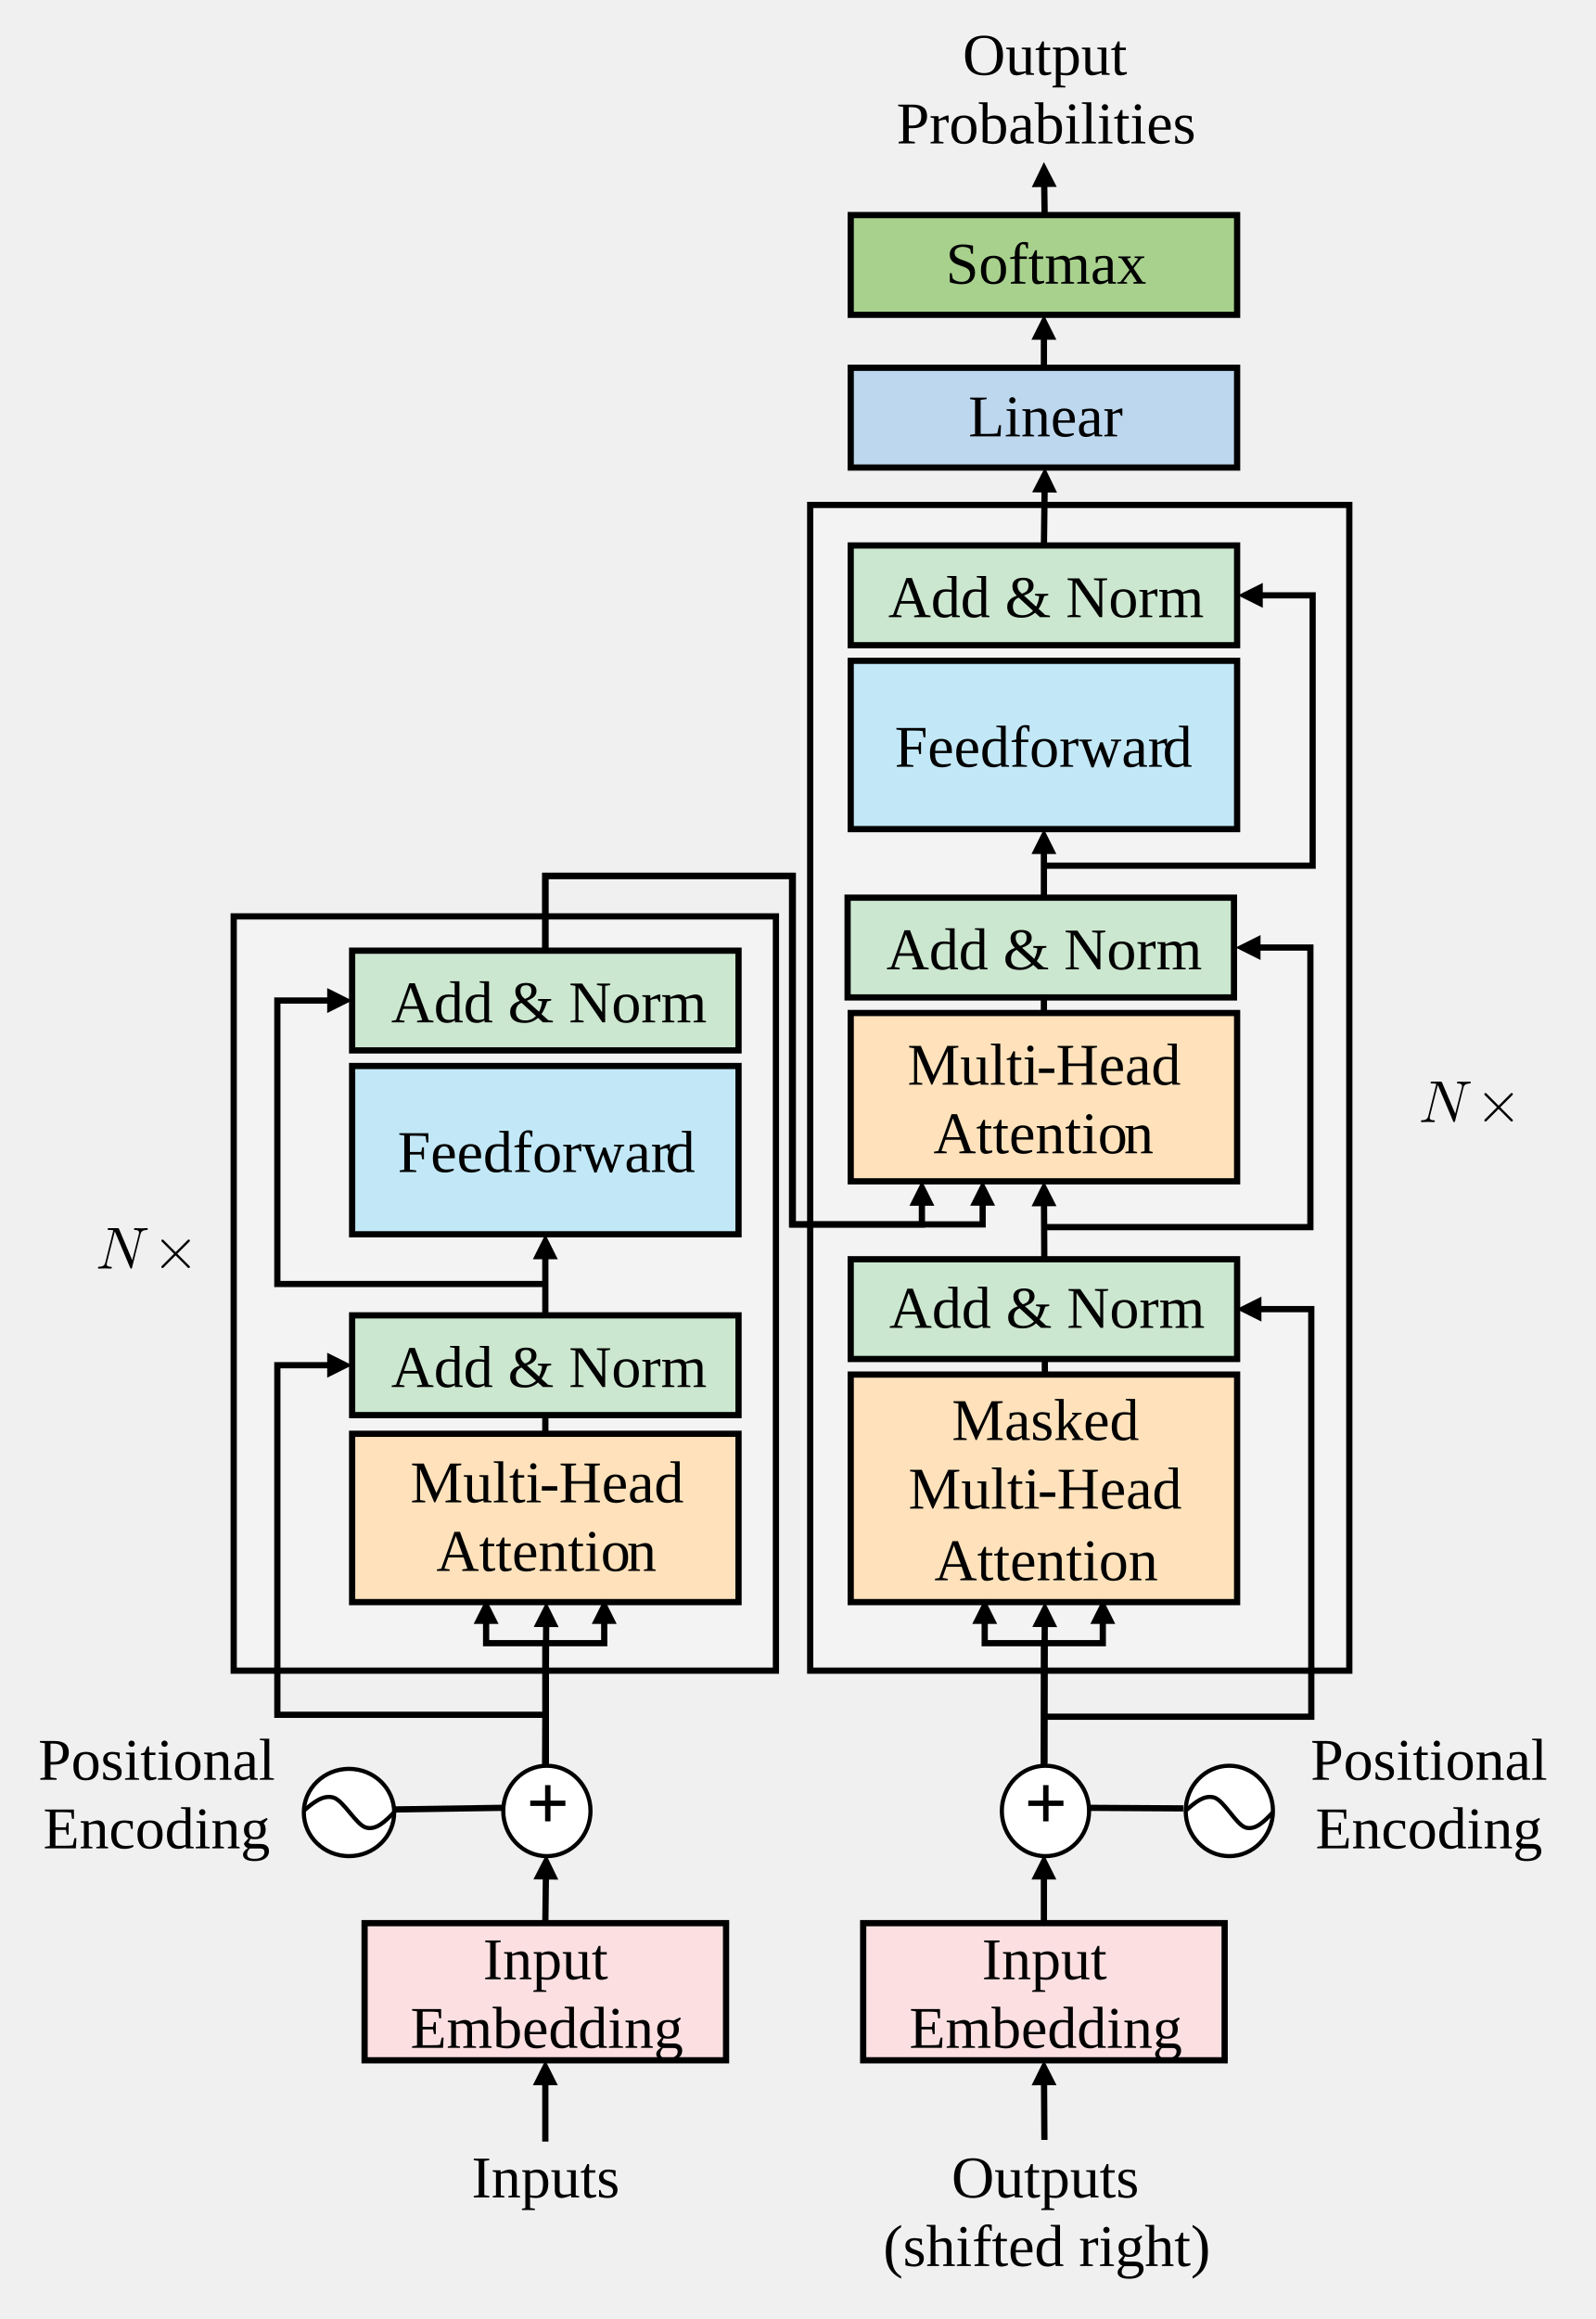
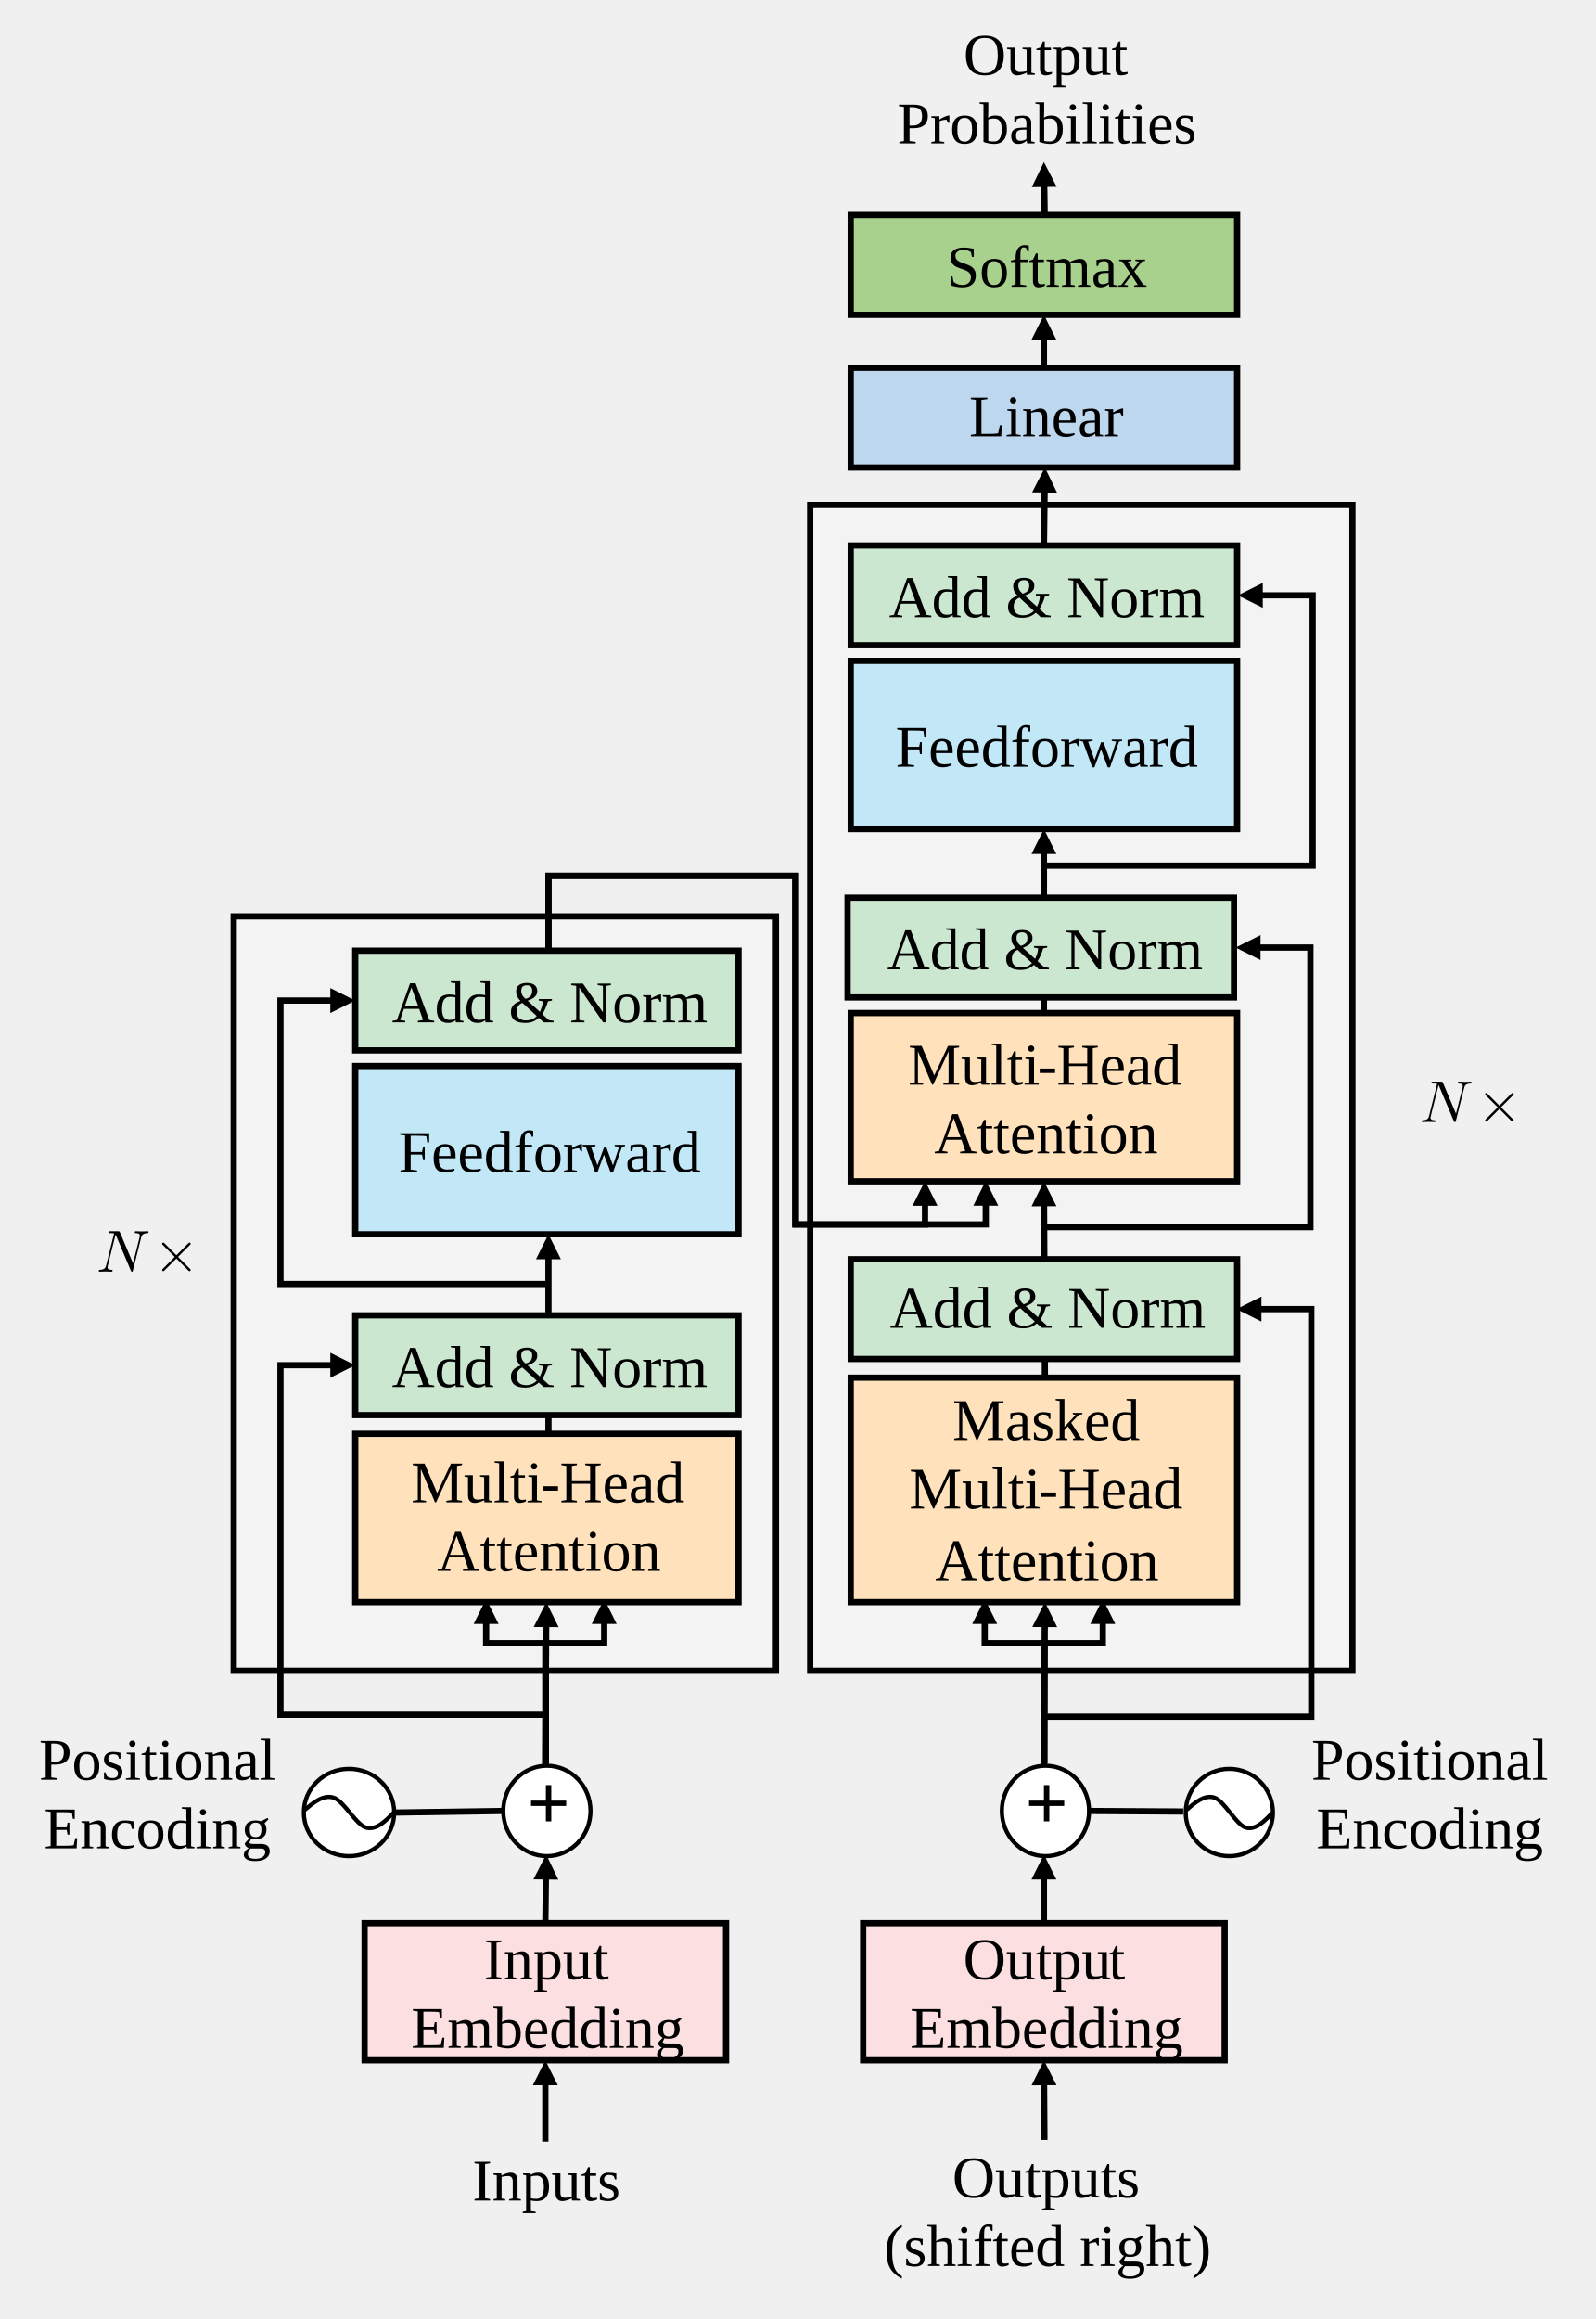
<svg xmlns="http://www.w3.org/2000/svg" width="512" height="744" overflow="hidden">
-   <g transform="translate(-41 124)">
-     <rect x="116" y="170" width="174" height="242" stroke="#000000" stroke-width="2" stroke-miterlimit="8" fill="#F3F3F4" />
-     <rect x="154" y="336" width="124" height="54" stroke="#000000" stroke-width="2" stroke-miterlimit="8" fill="#FFE2BB" />
-     <text font-family="Times New Roman,Times New Roman_MSFontService,sans-serif" font-weight="400" font-size="19" transform="translate(172.681 358)">Multi</text>
-     <text font-family="Times New Roman,Times New Roman_MSFontService,sans-serif" font-weight="400" font-size="19" transform="translate(214.181 358)">-</text>
-     <text font-family="Times New Roman,Times New Roman_MSFontService,sans-serif" font-weight="400" font-size="19" transform="translate(220.348 358)">Head</text>
-     <text font-family="Times New Roman,Times New Roman_MSFontService,sans-serif" font-weight="400" font-size="19" transform="translate(181.015 380)">Attentio</text>
-     <text font-family="Times New Roman,Times New Roman_MSFontService,sans-serif" font-weight="400" font-size="19" transform="translate(242.181 380)">n</text>
-     <rect x="154" y="218" width="124" height="54" stroke="#000000" stroke-width="2" stroke-miterlimit="8" fill="#C2E8F7" />
-     <text font-family="Times New Roman,Times New Roman_MSFontService,sans-serif" font-weight="400" font-size="19" transform="translate(168.598 252)">Feedforwar</text>
-     <text font-family="Times New Roman,Times New Roman_MSFontService,sans-serif" font-weight="400" font-size="19" transform="translate(254.598 252)">d</text>
-     <path d="M1-1.65742e-06 1 56.677-1 56.677-1 1.65742e-06ZM4 55.344 0 63.344-4 55.344Z" transform="matrix(1 0 0 -1 216 335.344)" />
-     <rect x="158" y="493" width="116" height="44" stroke="#000000" stroke-width="2" stroke-miterlimit="8" fill="#FCE0E1" />
-     <text font-family="Times New Roman,Times New Roman_MSFontService,sans-serif" font-weight="400" font-size="19" transform="translate(196.018 511)">Input</text>
-     <text font-family="Times New Roman,Times New Roman_MSFontService,sans-serif" font-weight="400" font-size="19" transform="translate(172.685 533)">Embedding</text>
-     <text font-family="Cambria Math,Cambria Math_MSFontService,sans-serif" font-weight="400" font-size="19" transform="translate(71.6978 283)">𝑁</text>
-     <text font-family="Cambria Math,Cambria Math_MSFontService,sans-serif" font-weight="400" font-size="19" transform="translate(89.9645 283)">×</text>
-     <rect x="154" y="181" width="124" height="32" stroke="#000000" stroke-width="2" stroke-miterlimit="8" fill="#CCE7CF" />
-     <text font-family="Times New Roman,Times New Roman_MSFontService,sans-serif" font-weight="400" font-size="19" transform="translate(166.515 204)">Add &amp; Norm</text>
-     <rect x="154" y="298" width="124" height="32" stroke="#000000" stroke-width="2" stroke-miterlimit="8" fill="#CCE7CF" />
-     <text font-family="Times New Roman,Times New Roman_MSFontService,sans-serif" font-weight="400" font-size="19" transform="translate(166.515 321)">Add &amp; Norm</text>
-     <path d="M202.5 457C202.5 448.992 208.768 442.5 216.5 442.5 224.232 442.5 230.5 448.992 230.5 457 230.5 465.008 224.232 471.5 216.5 471.5 208.768 471.5 202.5 465.008 202.5 457Z" stroke="#000000" stroke-width="1.333" stroke-miterlimit="8" fill="#FFFFFF" fill-rule="evenodd" />
-     <text font-family="Calibri,Calibri_MSFontService,sans-serif" font-weight="400" font-size="24" transform="translate(209.953 463)">+</text>
-     <path d="M138.5 457.5C138.5 449.768 144.992 443.5 153 443.5 161.008 443.5 167.5 449.768 167.5 457.5 167.5 465.232 161.008 471.5 153 471.5 144.992 471.5 138.5 465.232 138.5 457.5Z" stroke="#000000" stroke-width="1.333" stroke-miterlimit="8" fill="#FFFFFF" fill-rule="evenodd" />
-     <path d="M138.5 456.907C141.536 454.342 144.573 451.777 147.919 452.688 151.265 453.598 155.313 461.583 158.577 462.369 161.84 463.155 164.67 460.279 167.5 457.404" stroke="#000000" stroke-width="1.333" stroke-miterlimit="8" fill="none" fill-rule="evenodd" />
-     <path d="M0 0 35.204 0.525" stroke="#000000" stroke-width="2" stroke-miterlimit="8" fill="none" fill-rule="evenodd" transform="matrix(1 0 0 -1 167 456.525)" />
-     <text font-family="Times New Roman,Times New Roman_MSFontService,sans-serif" font-weight="400" font-size="19" transform="translate(53.2667 447)">Positional</text>
-     <text font-family="Times New Roman,Times New Roman_MSFontService,sans-serif" font-weight="400" font-size="19" transform="translate(54.8534 469)">Encoding</text>
-     <path d="M1-0.006 1.272 45.696-0.728 45.708-1 0.006ZM4.264 44.344 0.311 52.368-3.736 44.392Z" transform="matrix(1 0 0 -1 216 442.368)" />
-     <path d="M0-1 39.676-1 39.676 19.177 38.676 18.177 46.186 18.177 46.186 20.177 37.676 20.177 37.676 0 38.676 1 0 1ZM44.852 15.177 52.852 19.177 44.852 23.177Z" transform="matrix(-1.83697e-16 -1 -1 1.83697e-16 216.177 441.852)" />
-     <path d="M215 441.853 215 402.176 234.898 402.176 233.898 403.176 233.898 395.667 235.898 395.667 235.898 404.176 216 404.176 217 403.176 217 441.853ZM230.898 397 234.898 389 238.898 397Z" />
-     <path d="M215.883 427.158 129 427.158 129 313 147.333 313 147.333 315 130 315 131 314 131 426.158 130 425.158 215.883 425.158ZM146 310 154 314 146 318Z" />
-     <path d="M215.645 288.939 129 288.939 129 196 147.333 196 147.333 198 130 198 131 197 131 287.939 130 286.939 215.645 286.939ZM146 193 154 197 146 201Z" />
-     <rect x="301" y="38" width="173" height="374" stroke="#000000" stroke-width="2" stroke-miterlimit="8" fill="#F3F3F4" />
-     <rect x="314" y="317" width="124" height="73" stroke="#000000" stroke-width="2" stroke-miterlimit="8" fill="#FFE2BB" />
-     <text font-family="Times New Roman,Times New Roman_MSFontService,sans-serif" font-weight="400" font-size="19" transform="translate(346.428 338)">Masked</text>
-     <text font-family="Times New Roman,Times New Roman_MSFontService,sans-serif" font-weight="400" font-size="19" transform="translate(332.508 360)">Multi</text>
-     <text font-family="Times New Roman,Times New Roman_MSFontService,sans-serif" font-weight="400" font-size="19" transform="translate(374.008 360)">-</text>
-     <text font-family="Times New Roman,Times New Roman_MSFontService,sans-serif" font-weight="400" font-size="19" transform="translate(380.175 360)">Head</text>
-     <text font-family="Times New Roman,Times New Roman_MSFontService,sans-serif" font-weight="400" font-size="19" transform="translate(340.841 383)">Attention</text>
-     <rect x="314" y="88" width="124" height="54" stroke="#000000" stroke-width="2" stroke-miterlimit="8" fill="#C2E8F7" />
-     <text font-family="Times New Roman,Times New Roman_MSFontService,sans-serif" font-weight="400" font-size="19" transform="translate(328.113 122)">Feedforwar</text>
-     <text font-family="Times New Roman,Times New Roman_MSFontService,sans-serif" font-weight="400" font-size="19" transform="translate(414.113 122)">d</text>
-     <path d="M375.311 317.328 375.033 261.672 377.033 261.662 377.311 317.318ZM372.04 263.02 376 255 380.04 262.98Z" />
-     <rect x="318" y="493" width="116" height="44" stroke="#000000" stroke-width="2" stroke-miterlimit="8" fill="#FCE0E1" />
-     <text font-family="Times New Roman,Times New Roman_MSFontService,sans-serif" font-weight="400" font-size="19" transform="translate(356.113 511)">Input</text>
-     <text font-family="Times New Roman,Times New Roman_MSFontService,sans-serif" font-weight="400" font-size="19" transform="translate(332.78 533)">Embedding</text>
-     <text font-family="Cambria Math,Cambria Math_MSFontService,sans-serif" font-weight="400" font-size="19" transform="translate(496.257 236)">𝑁</text>
-     <text font-family="Cambria Math,Cambria Math_MSFontService,sans-serif" font-weight="400" font-size="19" transform="translate(514.523 236)">×</text>
-     <rect x="314" y="51" width="124" height="32" stroke="#000000" stroke-width="2" stroke-miterlimit="8" fill="#CCE7CF" />
-     <text font-family="Times New Roman,Times New Roman_MSFontService,sans-serif" font-weight="400" font-size="19" transform="translate(326.03 74)">Add &amp; Norm</text>
-     <rect x="314" y="280" width="124" height="32" stroke="#000000" stroke-width="2" stroke-miterlimit="8" fill="#CCE7CF" />
-     <text font-family="Times New Roman,Times New Roman_MSFontService,sans-serif" font-weight="400" font-size="19" transform="translate(326.341 302)">Add &amp; Norm</text>
-     <path d="M362.5 457C362.5 448.992 368.768 442.5 376.5 442.5 384.232 442.5 390.5 448.992 390.5 457 390.5 465.008 384.232 471.5 376.5 471.5 368.768 471.5 362.5 465.008 362.5 457Z" stroke="#000000" stroke-width="1.333" stroke-miterlimit="8" fill="#FFFFFF" fill-rule="evenodd" />
-     <text font-family="Calibri,Calibri_MSFontService,sans-serif" font-weight="400" font-size="24" transform="translate(369.78 463)">+</text>
-     <path d="M421.5 457C421.5 448.992 427.768 442.5 435.5 442.5 443.232 442.5 449.5 448.992 449.5 457 449.5 465.008 443.232 471.5 435.5 471.5 427.768 471.5 421.5 465.008 421.5 457Z" stroke="#000000" stroke-width="1.333" stroke-miterlimit="8" fill="#FFFFFF" fill-rule="evenodd" />
-     <path d="M421.5 456.907C424.432 454.342 427.363 451.777 430.594 452.688 433.825 453.598 437.734 461.583 440.885 462.369 444.036 463.155 446.768 460.279 449.5 457.404" stroke="#000000" stroke-width="1.333" stroke-miterlimit="8" fill="none" fill-rule="evenodd" />
-     <path d="M420.713 456.182 390 456" stroke="#000000" stroke-width="2" stroke-miterlimit="8" fill="none" fill-rule="evenodd" />
-     <text font-family="Times New Roman,Times New Roman_MSFontService,sans-serif" font-weight="400" font-size="19" transform="translate(461.567 447)">Positional</text>
-     <text font-family="Times New Roman,Times New Roman_MSFontService,sans-serif" font-weight="400" font-size="19" transform="translate(463.153 469)">Encoding</text>
-     <path d="M1-0.006 1.272 45.696-0.728 45.707-1 0.006ZM4.264 44.344 0.311 52.368-3.736 44.392Z" transform="matrix(1 0 0 -1 376 442.368)" />
-     <path d="M0-1 39.676-1 39.676 19.177 38.676 18.177 46.186 18.177 46.186 20.177 37.676 20.177 37.676 0 38.676 1 0 1ZM44.852 15.177 52.852 19.177 44.852 23.177Z" transform="matrix(-1.83697e-16 -1 -1 1.83697e-16 376.177 441.852)" />
-     <path d="M375 441.853 375 402.176 394.898 402.176 393.898 403.176 393.898 395.667 395.898 395.667 395.898 404.176 376 404.176 377 403.176 377 441.853ZM390.898 397 394.898 389 398.898 397Z" />
-     <path d="M0-1 86.801-1 86.801 131.765 68.468 131.765 68.468 129.765 85.801 129.765 84.801 130.765 84.801 0 85.801 1 0 1ZM69.801 134.765 61.801 130.765 69.801 126.765Z" transform="matrix(1 0 0 -1 376 426.765)" />
-     <path d="M1-4.70976e-06 1 15.625-1 15.625-1 4.70976e-06ZM4 14.291 0 22.291-4 14.291Z" transform="matrix(1 0 0 -1 376 493.291)" />
-     <path d="M1-0.012 1.188 15.613-0.812 15.637-1 0.012ZM4.172 14.244 0.268 22.291-3.828 14.34Z" transform="matrix(1 0 0 -1 216 493.291)" />
-     <rect x="314" y="201" width="124" height="54" stroke="#000000" stroke-width="2" stroke-miterlimit="8" fill="#FFE2BB" />
-     <text font-family="Times New Roman,Times New Roman_MSFontService,sans-serif" font-weight="400" font-size="19" transform="translate(332.197 224)">Multi</text>
-     <text font-family="Times New Roman,Times New Roman_MSFontService,sans-serif" font-weight="400" font-size="19" transform="translate(373.697 224)">-</text>
-     <text font-family="Times New Roman,Times New Roman_MSFontService,sans-serif" font-weight="400" font-size="19" transform="translate(379.863 224)">Head</text>
-     <text font-family="Times New Roman,Times New Roman_MSFontService,sans-serif" font-weight="400" font-size="19" transform="translate(340.53 246)">Attentio</text>
-     <text font-family="Times New Roman,Times New Roman_MSFontService,sans-serif" font-weight="400" font-size="19" transform="translate(401.697 246)">n</text>
-     <path d="M1-1.79454e-06 1 51.837-1 51.837-1 1.79454e-06ZM4 50.503 0 58.503-4 50.503Z" transform="matrix(1 0 0 -1 376 200.503)" />
-     <rect x="313" y="164" width="124" height="32" stroke="#000000" stroke-width="2" stroke-miterlimit="8" fill="#CCE7CF" />
-     <text font-family="Times New Roman,Times New Roman_MSFontService,sans-serif" font-weight="400" font-size="19" transform="translate(325.437 187)">Add &amp; Norm</text>
-     <path d="M0-1 86.512-1 86.512 90.693 68.179 90.693 68.179 88.693 85.512 88.693 84.512 89.693 84.512 0 85.512 1 0 1ZM69.513 93.693 61.513 89.693 69.513 85.693Z" transform="matrix(1 0 0 -1 376 269.693)" />
-     <path d="M0 1-24 1-23 0-23 79.178-24 78.178 88.836 78.178 88.836 121.848 80.503 121.848 80.503 119.848 87.836 119.848 86.836 120.848 86.836 79.178 87.836 80.178-25 80.178-25-1 0-1ZM81.836 124.848 73.836 120.848 81.836 116.848Z" transform="matrix(1.83697e-16 1 1 -1.83697e-16 216 181)" />
-     <path d="M0 1-24 1-23 0-23 79.424-24 78.424 88.819 78.424 88.819 141.338 80.487 141.338 80.487 139.338 87.819 139.338 86.819 140.338 86.819 79.424 87.819 80.424-25 80.424-25-1 0-1ZM81.821 144.338 73.821 140.338 81.821 136.338Z" transform="matrix(1.83697e-16 1 1 -1.83697e-16 216 181)" />
-     <path d="M0-1 87.236-1 87.236 87.738 68.903 87.738 68.903 85.738 86.236 85.738 85.236 86.738 85.236 0 86.236 1 0 1ZM70.237 90.738 62.237 86.738 70.237 82.738Z" transform="matrix(1 0 0 -1 376 153.738)" />
-     <text font-family="Times New Roman,Times New Roman_MSFontService,sans-serif" font-weight="400" font-size="19" transform="translate(192.351 581)">Inputs</text>
-     <path d="M1-4.02646e-06 1 19.408-1 19.408-1 4.02646e-06ZM4 18.074 0 26.074-4 18.074Z" transform="matrix(1 0 0 -1 216 563.074)" />
-     <text font-family="Times New Roman,Times New Roman_MSFontService,sans-serif" font-weight="400" font-size="19" transform="translate(346.356 581)">Outputs</text>
-     <text font-family="Times New Roman,Times New Roman_MSFontService,sans-serif" font-weight="400" font-size="19" transform="translate(324.436 603)">(shifted right)</text>
-     <path d="M375.156 562.546 375.041 543.673 377.041 543.66 377.156 562.534ZM372.049 545.024 376 537 380.049 544.975Z" />
-     <rect x="314" y="-6" width="124" height="32" stroke="#000000" stroke-width="2" stroke-miterlimit="8" fill="#BDD7EE" />
-     <text font-family="Times New Roman,Times New Roman_MSFontService,sans-serif" font-weight="400" font-size="19" transform="translate(351.758 16)">Linear</text>
-     <rect x="314" y="-55" width="124" height="32" stroke="#000000" stroke-width="2" stroke-miterlimit="8" fill="#A9D18E" />
-     <text font-family="Times New Roman,Times New Roman_MSFontService,sans-serif" font-weight="400" font-size="19" transform="translate(344.508 -33)">Softmax</text>
-     <path d="M1-0.012 1.23 18.962-0.769 18.987-1 0.012ZM4.214 17.593 0.311 25.641-3.785 17.69Z" transform="matrix(1 0 0 -1 376 51.6408)" />
-     <path d="M1-6.24532e-06 1 10.144-1 10.144-1 6.24532e-06ZM4 8.81 0 16.811-4 8.811Z" transform="matrix(1 0 0 -1 376 -6.1895)" />
-     <text font-family="Times New Roman,Times New Roman_MSFontService,sans-serif" font-weight="400" font-size="19" transform="translate(349.938 -100)">Output</text>
-     <text font-family="Times New Roman,Times New Roman_MSFontService,sans-serif" font-weight="400" font-size="19" transform="translate(328.691 -78)">Probabilities</text>
-     <path d="M375.234-54.901 375.091-65.32 377.091-65.348 377.234-54.928ZM372.11-63.946 376-72 380.109-64.055Z" />
+   <g transform="translate(-165 0)">
+     <rect x="240" y="294" width="174" height="242" stroke="#000000" stroke-width="2" stroke-miterlimit="8" fill="#F3F3F4" />
+     <rect x="279" y="460" width="123" height="54" stroke="#000000" stroke-width="2" stroke-miterlimit="8" fill="#FFE2BB" />
+     <text font-family="Times New Roman,Times New Roman_MSFontService,sans-serif" font-weight="400" font-size="19" transform="translate(296.932 482)">Multi</text>
+     <text font-family="Times New Roman,Times New Roman_MSFontService,sans-serif" font-weight="400" font-size="19" transform="translate(338.432 482)">-</text>
+     <text font-family="Times New Roman,Times New Roman_MSFontService,sans-serif" font-weight="400" font-size="19" transform="translate(344.598 482)">Head</text>
+     <text font-family="Times New Roman,Times New Roman_MSFontService,sans-serif" font-weight="400" font-size="19" transform="translate(305.265 504)">Attention</text>
+     <rect x="279" y="342" width="123" height="54" stroke="#000000" stroke-width="2" stroke-miterlimit="8" fill="#C2E8F7" />
+     <text font-family="Times New Roman,Times New Roman_MSFontService,sans-serif" font-weight="400" font-size="19" transform="translate(292.848 376)">Feedforward</text>
+     <path d="M1-1.65742e-06 1 56.677-1 56.677-1 1.65742e-06ZM4 55.344 0 63.344-4 55.344Z" transform="matrix(1 0 0 -1 341 459.344)" />
+     <rect x="282" y="617" width="116" height="44" stroke="#000000" stroke-width="2" stroke-miterlimit="8" fill="#FCE0E1" />
+     <text font-family="Times New Roman,Times New Roman_MSFontService,sans-serif" font-weight="400" font-size="19" transform="translate(320.268 635)">Input</text>
+     <text font-family="Times New Roman,Times New Roman_MSFontService,sans-serif" font-weight="400" font-size="19" transform="translate(296.935 657)">Embedding</text>
+     <text font-family="Cambria Math,Cambria Math_MSFontService,sans-serif" font-weight="400" font-size="19" transform="translate(195.948 408)">𝑁</text>
+     <text font-family="Cambria Math,Cambria Math_MSFontService,sans-serif" font-weight="400" font-size="19" transform="translate(214.215 408)">×</text>
+     <rect x="279" y="305" width="123" height="32" stroke="#000000" stroke-width="2" stroke-miterlimit="8" fill="#CCE7CF" />
+     <text font-family="Times New Roman,Times New Roman_MSFontService,sans-serif" font-weight="400" font-size="19" transform="translate(290.765 328)">Add &amp; Norm</text>
+     <rect x="279" y="422" width="123" height="32" stroke="#000000" stroke-width="2" stroke-miterlimit="8" fill="#CCE7CF" />
+     <text font-family="Times New Roman,Times New Roman_MSFontService,sans-serif" font-weight="400" font-size="19" transform="translate(290.765 445)">Add &amp; Norm</text>
+     <path d="M326.5 581C326.5 572.992 332.768 566.5 340.5 566.5 348.232 566.5 354.5 572.992 354.5 581 354.5 589.008 348.232 595.5 340.5 595.5 332.768 595.5 326.5 589.008 326.5 581Z" stroke="#000000" stroke-width="1.333" stroke-miterlimit="8" fill="#FFFFFF" fill-rule="evenodd" />
+     <text font-family="Calibri,Calibri_MSFontService,sans-serif" font-weight="400" font-size="24" transform="translate(334.204 587)">+</text>
+     <path d="M262.5 581.5C262.5 573.768 268.992 567.5 277 567.5 285.008 567.5 291.5 573.768 291.5 581.5 291.5 589.232 285.008 595.5 277 595.5 268.992 595.5 262.5 589.232 262.5 581.5Z" stroke="#000000" stroke-width="1.333" stroke-miterlimit="8" fill="#FFFFFF" fill-rule="evenodd" />
+     <path d="M262.5 580.907C265.536 578.342 268.573 575.777 271.919 576.688 275.265 577.598 279.314 585.583 282.577 586.369 285.841 587.155 288.67 584.279 291.5 581.404" stroke="#000000" stroke-width="1.333" stroke-miterlimit="8" fill="none" fill-rule="evenodd" />
+     <path d="M0 0 35.204 0.525" stroke="#000000" stroke-width="2" stroke-miterlimit="8" fill="none" fill-rule="evenodd" transform="matrix(1 0 0 -1 291 581.525)" />
+     <text font-family="Times New Roman,Times New Roman_MSFontService,sans-serif" font-weight="400" font-size="19" transform="translate(177.517 571)">Positional</text>
+     <text font-family="Times New Roman,Times New Roman_MSFontService,sans-serif" font-weight="400" font-size="19" transform="translate(179.104 593)">Encoding</text>
+     <path d="M1-0.006 1.272 45.696-0.728 45.708-1 0.006ZM4.264 44.344 0.311 52.368-3.736 44.392Z" transform="matrix(1 0 0 -1 340 566.368)" />
+     <path d="M0-1 39.676-1 39.676 19.177 38.676 18.177 46.186 18.177 46.186 20.177 37.676 20.177 37.676 0 38.676 1 0 1ZM44.852 15.177 52.852 19.177 44.852 23.177Z" transform="matrix(-1.83697e-16 -1 -1 1.83697e-16 340.177 565.852)" />
+     <path d="M339 565.852 339 526.176 358.898 526.176 357.898 527.176 357.898 519.667 359.898 519.667 359.898 528.176 340 528.176 341 527.176 341 565.852ZM354.898 521 358.898 513 362.898 521Z" />
+     <path d="M340.883 551.158 254 551.158 254 437 272.333 437 272.333 439 255 439 256 438 256 550.158 255 549.158 340.883 549.158ZM271 434 279 438 271 442Z" />
+     <path d="M340.645 412.939 254 412.939 254 320 272.333 320 272.333 322 255 322 256 321 256 411.939 255 410.939 340.645 410.939ZM271 317 279 321 271 325Z" />
+     <rect x="425" y="162" width="174" height="374" stroke="#000000" stroke-width="2" stroke-miterlimit="8" fill="#F3F3F4" />
+     <rect x="438" y="442" width="124" height="72" stroke="#000000" stroke-width="2" stroke-miterlimit="8" fill="#FFE2BB" />
+     <text font-family="Times New Roman,Times New Roman_MSFontService,sans-serif" font-weight="400" font-size="19" transform="translate(470.678 462)">Masked</text>
+     <text font-family="Times New Roman,Times New Roman_MSFontService,sans-serif" font-weight="400" font-size="19" transform="translate(456.758 484)">Multi</text>
+     <text font-family="Times New Roman,Times New Roman_MSFontService,sans-serif" font-weight="400" font-size="19" transform="translate(498.258 484)">-</text>
+     <text font-family="Times New Roman,Times New Roman_MSFontService,sans-serif" font-weight="400" font-size="19" transform="translate(504.425 484)">Head</text>
+     <text font-family="Times New Roman,Times New Roman_MSFontService,sans-serif" font-weight="400" font-size="19" transform="translate(465.092 507)">Attention</text>
+     <rect x="438" y="212" width="124" height="54" stroke="#000000" stroke-width="2" stroke-miterlimit="8" fill="#C2E8F7" />
+     <text font-family="Times New Roman,Times New Roman_MSFontService,sans-serif" font-weight="400" font-size="19" transform="translate(452.364 246)">Feedforward</text>
+     <path d="M499.311 441.328 499.033 385.672 501.033 385.662 501.311 441.318ZM496.04 387.02 500 379 504.04 386.98Z" />
+     <rect x="442" y="617" width="116" height="44" stroke="#000000" stroke-width="2" stroke-miterlimit="8" fill="#FCE0E1" />
+     <text font-family="Times New Roman,Times New Roman_MSFontService,sans-serif" font-weight="400" font-size="19" transform="translate(474.11 635)">Outpu</text>
+     <text font-family="Times New Roman,Times New Roman_MSFontService,sans-serif" font-weight="400" font-size="19" transform="translate(520.777 635)">t</text>
+     <text font-family="Times New Roman,Times New Roman_MSFontService,sans-serif" font-weight="400" font-size="19" transform="translate(457.03 657)">Embedding</text>
+     <text font-family="Cambria Math,Cambria Math_MSFontService,sans-serif" font-weight="400" font-size="19" transform="translate(620.507 360)">𝑁</text>
+     <text font-family="Cambria Math,Cambria Math_MSFontService,sans-serif" font-weight="400" font-size="19" transform="translate(638.774 360)">×</text>
+     <rect x="438" y="175" width="124" height="32" stroke="#000000" stroke-width="2" stroke-miterlimit="8" fill="#CCE7CF" />
+     <text font-family="Times New Roman,Times New Roman_MSFontService,sans-serif" font-weight="400" font-size="19" transform="translate(450.28 198)">Add &amp; Norm</text>
+     <rect x="438" y="404" width="124" height="32" stroke="#000000" stroke-width="2" stroke-miterlimit="8" fill="#CCE7CF" />
+     <text font-family="Times New Roman,Times New Roman_MSFontService,sans-serif" font-weight="400" font-size="19" transform="translate(450.592 426)">Add &amp; Norm</text>
+     <path d="M486.5 581C486.5 572.992 492.768 566.5 500.5 566.5 508.232 566.5 514.5 572.992 514.5 581 514.5 589.008 508.232 595.5 500.5 595.5 492.768 595.5 486.5 589.008 486.5 581Z" stroke="#000000" stroke-width="1.333" stroke-miterlimit="8" fill="#FFFFFF" fill-rule="evenodd" />
+     <text font-family="Calibri,Calibri_MSFontService,sans-serif" font-weight="400" font-size="24" transform="translate(494.03 587)">+</text>
+     <path d="M545.5 581.5C545.5 573.768 551.768 567.5 559.5 567.5 567.232 567.5 573.5 573.768 573.5 581.5 573.5 589.232 567.232 595.5 559.5 595.5 551.768 595.5 545.5 589.232 545.5 581.5Z" stroke="#000000" stroke-width="1.333" stroke-miterlimit="8" fill="#FFFFFF" fill-rule="evenodd" />
+     <path d="M545.5 580.907C548.432 578.342 551.363 575.777 554.594 576.688 557.825 577.598 561.734 585.583 564.885 586.369 568.036 587.155 570.768 584.279 573.5 581.404" stroke="#000000" stroke-width="1.333" stroke-miterlimit="8" fill="none" fill-rule="evenodd" />
+     <path d="M544.713 581.182 514 581" stroke="#000000" stroke-width="2" stroke-miterlimit="8" fill="none" fill-rule="evenodd" />
+     <text font-family="Times New Roman,Times New Roman_MSFontService,sans-serif" font-weight="400" font-size="19" transform="translate(585.817 571)">Positional</text>
+     <text font-family="Times New Roman,Times New Roman_MSFontService,sans-serif" font-weight="400" font-size="19" transform="translate(587.404 593)">Encoding</text>
+     <path d="M1-0.006 1.272 45.696-0.728 45.707-1 0.006ZM4.264 44.344 0.311 52.368-3.736 44.392Z" transform="matrix(1 0 0 -1 500 566.368)" />
+     <path d="M0-1 39.676-1 39.676 19.177 38.676 18.177 46.186 18.177 46.186 20.177 37.676 20.177 37.676 0 38.676 1 0 1ZM44.852 15.177 52.852 19.177 44.852 23.177Z" transform="matrix(-1.83697e-16 -1 -1 1.83697e-16 500.177 565.852)" />
+     <path d="M499 565.852 499 526.176 518.898 526.176 517.898 527.176 517.898 519.667 519.898 519.667 519.898 528.176 500 528.176 501 527.176 501 565.852ZM514.898 521 518.898 513 522.898 521Z" />
+     <path d="M0-1 86.801-1 86.801 131.765 68.468 131.765 68.468 129.765 85.801 129.765 84.801 130.765 84.801 0 85.801 1 0 1ZM69.801 134.765 61.801 130.765 69.801 126.765Z" transform="matrix(1 0 0 -1 500 550.765)" />
+     <path d="M1-4.70976e-06 1 15.625-1 15.625-1 4.70976e-06ZM4 14.291 0 22.291-4 14.291Z" transform="matrix(1 0 0 -1 500 617.291)" />
+     <path d="M1-0.012 1.188 15.613-0.812 15.637-1 0.012ZM4.172 14.244 0.268 22.291-3.828 14.34Z" transform="matrix(1 0 0 -1 340 617.291)" />
+     <rect x="438" y="325" width="124" height="54" stroke="#000000" stroke-width="2" stroke-miterlimit="8" fill="#FFE2BB" />
+     <text font-family="Times New Roman,Times New Roman_MSFontService,sans-serif" font-weight="400" font-size="19" transform="translate(456.447 348)">Multi</text>
+     <text font-family="Times New Roman,Times New Roman_MSFontService,sans-serif" font-weight="400" font-size="19" transform="translate(497.947 348)">-</text>
+     <text font-family="Times New Roman,Times New Roman_MSFontService,sans-serif" font-weight="400" font-size="19" transform="translate(504.114 348)">Head</text>
+     <text font-family="Times New Roman,Times New Roman_MSFontService,sans-serif" font-weight="400" font-size="19" transform="translate(464.78 370)">Attention</text>
+     <path d="M1-1.79454e-06 1 51.837-1 51.837-1 1.79454e-06ZM4 50.503 0 58.503-4 50.503Z" transform="matrix(1 0 0 -1 500 324.503)" />
+     <rect x="437" y="288" width="124" height="32" stroke="#000000" stroke-width="2" stroke-miterlimit="8" fill="#CCE7CF" />
+     <text font-family="Times New Roman,Times New Roman_MSFontService,sans-serif" font-weight="400" font-size="19" transform="translate(449.688 311)">Add &amp; Norm</text>
+     <path d="M0-1 86.512-1 86.512 90.693 68.179 90.693 68.179 88.693 85.512 88.693 84.512 89.693 84.512 0 85.512 1 0 1ZM69.513 93.693 61.513 89.693 69.513 85.693Z" transform="matrix(1 0 0 -1 500 393.693)" />
+     <path d="M0 1-24 1-23 0-23 79.178-24 78.178 88.836 78.178 88.836 121.848 80.503 121.848 80.503 119.848 87.836 119.848 86.836 120.848 86.836 79.178 87.836 80.178-25 80.178-25-1 0-1ZM81.836 124.848 73.836 120.848 81.836 116.848Z" transform="matrix(1.83697e-16 1 1 -1.83697e-16 341 305)" />
+     <path d="M0 1-24 1-23 0-23 79.424-24 78.424 88.819 78.424 88.819 141.338 80.487 141.338 80.487 139.338 87.819 139.338 86.819 140.338 86.819 79.424 87.819 80.424-25 80.424-25-1 0-1ZM81.821 144.338 73.821 140.338 81.821 136.338Z" transform="matrix(1.83697e-16 1 1 -1.83697e-16 341 305)" />
+     <path d="M0-1 87.236-1 87.236 87.738 68.903 87.738 68.903 85.738 86.236 85.738 85.236 86.738 85.236 0 86.236 1 0 1ZM70.237 90.738 62.237 86.738 70.237 82.738Z" transform="matrix(1 0 0 -1 500 277.738)" />
+     <text font-family="Times New Roman,Times New Roman_MSFontService,sans-serif" font-weight="400" font-size="19" transform="translate(316.602 706)">Inputs</text>
+     <path d="M1-4.02646e-06 1 19.408-1 19.408-1 4.02646e-06ZM4 18.074 0 26.074-4 18.074Z" transform="matrix(1 0 0 -1 340 687.074)" />
+     <text font-family="Times New Roman,Times New Roman_MSFontService,sans-serif" font-weight="400" font-size="19" transform="translate(470.606 705)">Outputs</text>
+     <text font-family="Times New Roman,Times New Roman_MSFontService,sans-serif" font-weight="400" font-size="19" transform="translate(448.686 727)">(shifted right)</text>
+     <path d="M499.156 686.546 499.041 667.673 501.041 667.66 501.156 686.534ZM496.049 669.024 500 661 504.049 668.975Z" />
+     <rect x="438" y="118" width="124" height="32" stroke="#000000" stroke-width="2" stroke-miterlimit="8" fill="#BDD7EE" />
+     <text font-family="Times New Roman,Times New Roman_MSFontService,sans-serif" font-weight="400" font-size="19" transform="translate(476.009 140)">Linear</text>
+     <rect x="438" y="69" width="124" height="32" stroke="#000000" stroke-width="2" stroke-miterlimit="8" fill="#A9D18E" />
+     <text font-family="Times New Roman,Times New Roman_MSFontService,sans-serif" font-weight="400" font-size="19" transform="translate(468.758 92)">Softmax</text>
+     <path d="M1-0.012 1.23 18.962-0.769 18.987-1 0.012ZM4.214 17.593 0.311 25.641-3.785 17.69Z" transform="matrix(1 0 0 -1 500 175.641)" />
+     <path d="M1-6.24532e-06 1 10.144-1 10.144-1 6.24532e-06ZM4 8.81 0 16.811-4 8.811Z" transform="matrix(1 0 0 -1 500 117.811)" />
+     <text font-family="Times New Roman,Times New Roman_MSFontService,sans-serif" font-weight="400" font-size="19" transform="translate(474.188 24)">Output</text>
+     <text font-family="Times New Roman,Times New Roman_MSFontService,sans-serif" font-weight="400" font-size="19" transform="translate(452.941 46)">Probabilities</text>
+     <path d="M499.234 69.099 499.091 58.68 501.091 58.652 501.234 69.072ZM496.11 60.054 500 52 504.109 59.944Z" />
  </g>
</svg>
